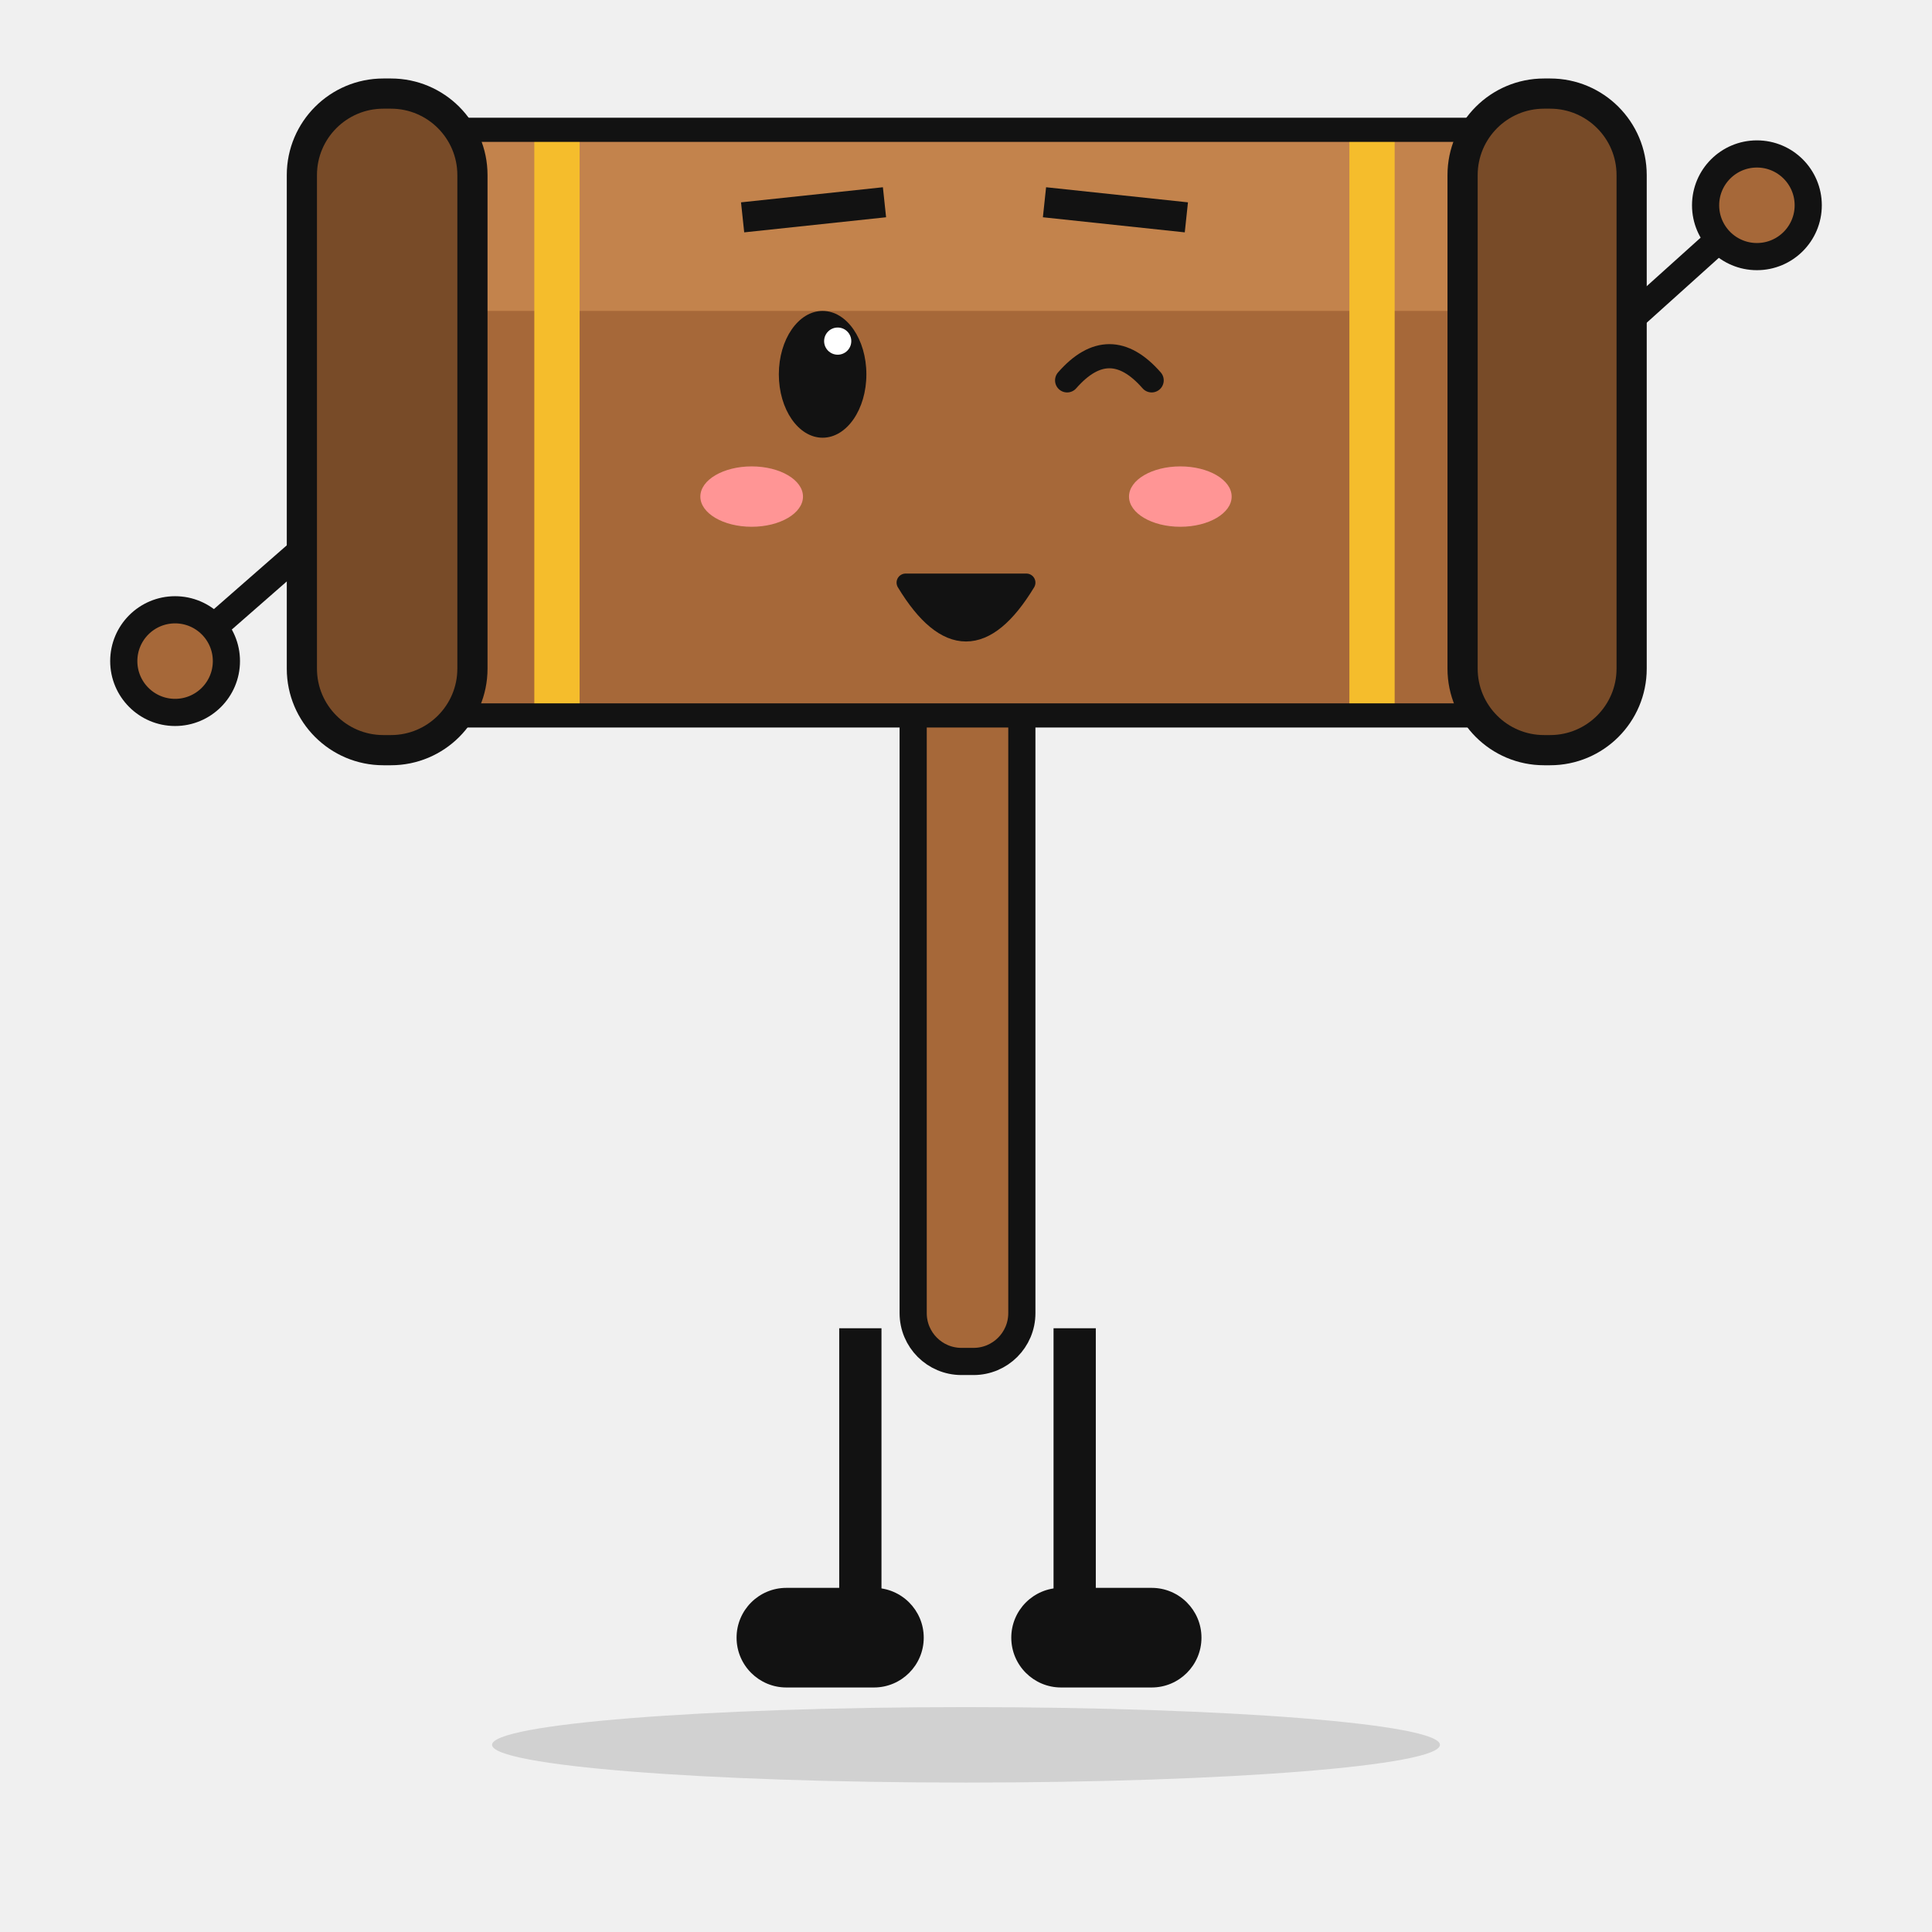
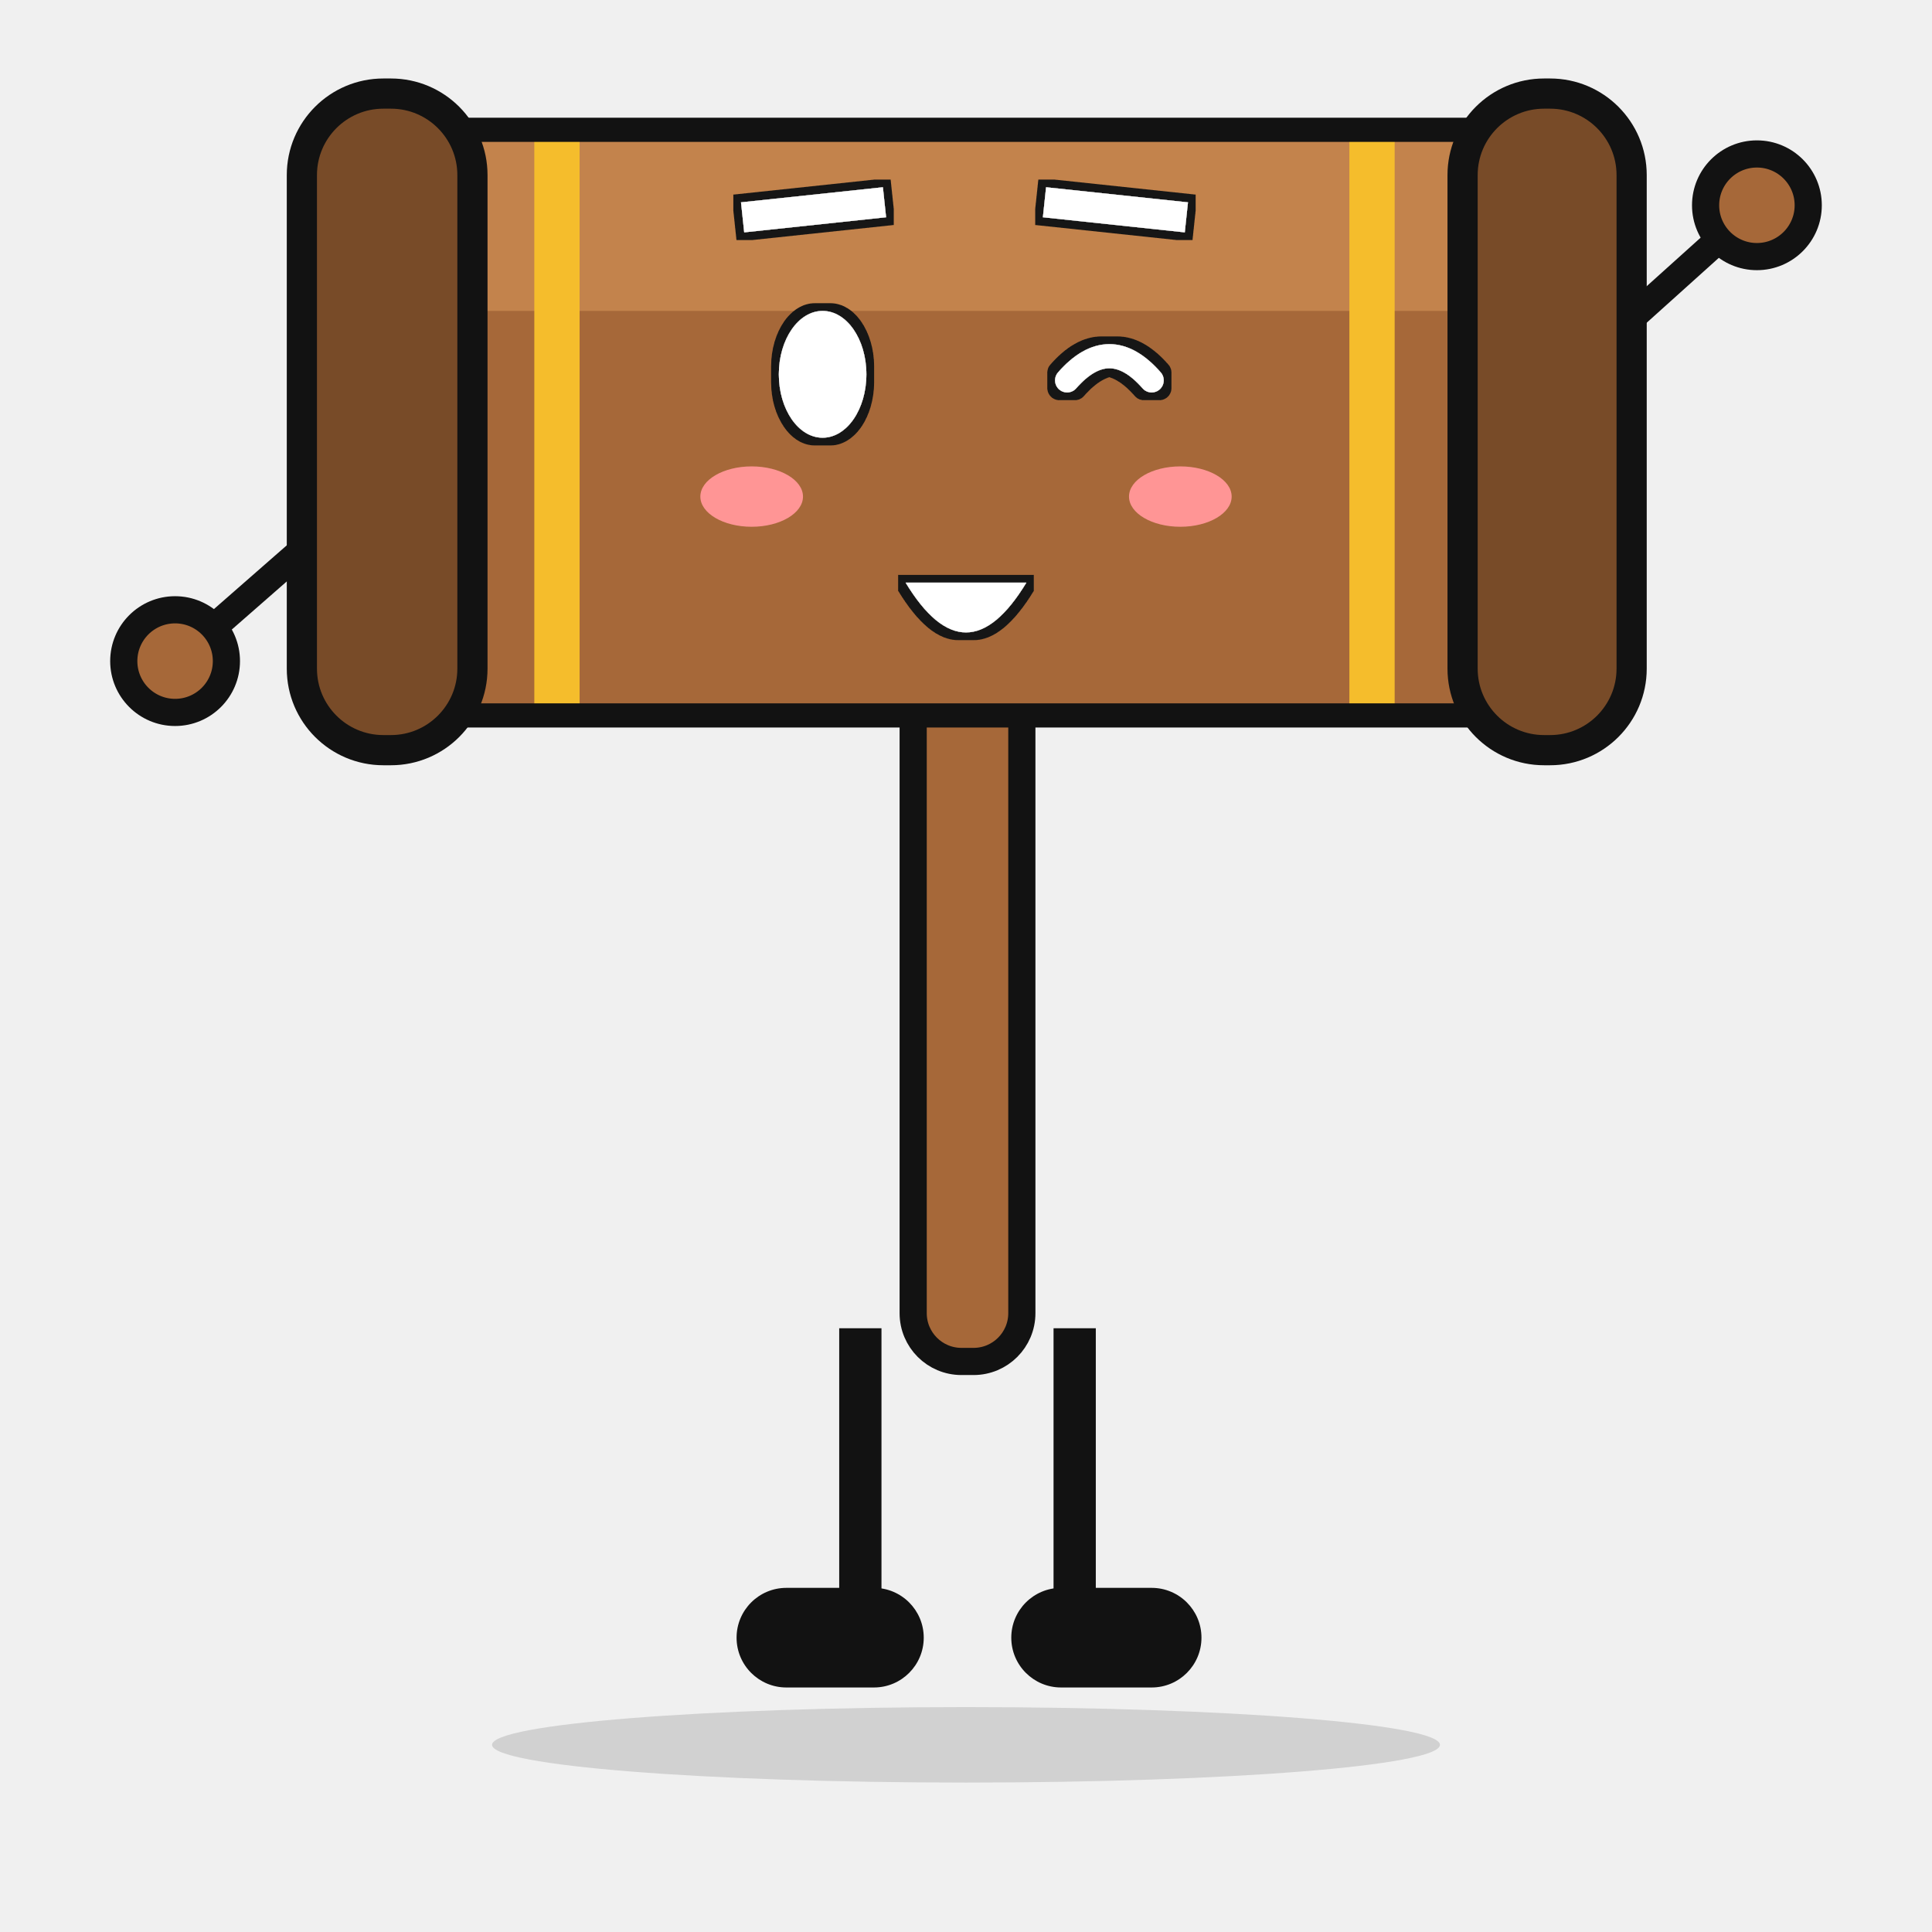
<svg xmlns="http://www.w3.org/2000/svg" viewBox="0 0 640 640" width="640" height="640">
+   <defs>
+     <filter id="kontur" x="-20%" y="-20%" width="140%" height="140%">
+       <feMorphology in="SourceAlpha" operator="dilate" radius="3.5" result="d" />
+       <feFlood flood-color="#121212" />
+       <feComposite in2="d" operator="in" result="o" />
+       <feMerge>
+         <feMergeNode in="o" />
+         <feMergeNode in="SourceGraphic" />
+       </feMerge>
+     </filter>
+   </defs>
  <ellipse id="shadow" cx="320" cy="578" rx="157" ry="12.5" fill="#000" opacity=".13" />
  <g id="legs">
    <rect x="278" y="440" width="14" height="92" fill="#121212" />
    <rect x="349" y="440" width="14" height="92" fill="#121212" />
    <rect x="244" y="526" width="62" height="33" rx="16.5" fill="#121212" />
    <rect x="335" y="526" width="63" height="33" rx="16.5" fill="#121212" />
  </g>
  <rect id="handle" x="302.5" y="225" width="36" height="226" rx="16" fill="#A66839" stroke="#121212" stroke-width="9" stroke-linejoin="round" stroke-linecap="round" />
  <g id="arm-l">
    <path d="M98 184 L58 219" stroke="#121212" stroke-width="9" stroke-linecap="round" />
    <circle cx="58" cy="219" r="17" fill="#A66839" stroke="#121212" stroke-width="9" stroke-linejoin="round" stroke-linecap="round" />
  </g>
  <g id="arm-r">
    <path d="M542 104 L582 68" stroke="#121212" stroke-width="9" stroke-linecap="round" />
    <circle cx="582" cy="68" r="17" fill="#A66839" stroke="#121212" stroke-width="9" stroke-linejoin="round" stroke-linecap="round" />
  </g>
  <g id="head">
    <rect x="140" y="43" width="360" height="194" fill="#A66839" />
    <rect x="140" y="43" width="360" height="60" fill="#C3834C" />
    <rect x="177" y="43" width="15" height="194" fill="#F5BD2C" />
    <rect x="447" y="43" width="15" height="194" fill="#F5BD2C" />
    <rect x="140" y="43" width="360" height="194" fill="none" stroke="#121212" stroke-width="8" stroke-linejoin="round" stroke-linecap="round" />
    <rect x="100" y="31" width="56.5" height="217.5" rx="27" fill="#784B28" stroke="#121212" stroke-width="10" stroke-linejoin="round" stroke-linecap="round" />
    <rect x="484.5" y="31" width="56" height="217.5" rx="27" fill="#784B28" stroke="#121212" stroke-width="10" stroke-linejoin="round" stroke-linecap="round" />
  </g>
  <g id="cheeks">
    <ellipse cx="249" cy="164.5" rx="17" ry="10" fill="#FF9595" />
    <ellipse cx="391" cy="164.5" rx="17" ry="10" fill="#FF9595" />
  </g>
-   <g id="brows" stroke="#121212" stroke-width="10" stroke-linecap="butt">
-     <path d="M246 72 L293 67" />
-     <path d="M346 67 L393 72" />
-   </g>
-   <g id="eyes">
-     <ellipse cx="272.5" cy="124" rx="14.5" ry="21" fill="#121212" />
-     <circle cx="277.5" cy="113" r="4.5" fill="#fff" />
-     <path d="M353.5 126 Q367.5 110 381.5 126" fill="none" stroke="#121212" stroke-width="8" stroke-linecap="round" />
-   </g>
-   <g id="mouth">
-     <path d="M300 193 Q320 226 340 193 Z" fill="#121212" stroke="#121212" stroke-width="6" stroke-linejoin="round" stroke-linecap="round" />
+   <g id="face" filter="url(#kontur)">
+     <g id="brows" stroke="#FFFFFF" stroke-width="10" stroke-linecap="butt">
+       <path d="M246 72 L293 67" />
+       <path d="M346 67 L393 72" />
+     </g>
+     <g id="eyes">
+       <ellipse cx="272.5" cy="124" rx="14.5" ry="21" fill="#FFFFFF" />
+       <path d="M353.5 126 Q367.5 110 381.5 126" fill="none" stroke="#FFFFFF" stroke-width="8" stroke-linecap="round" />
+     </g>
+     <g id="mouth">
+       <path d="M300 193 Q320 226 340 193 Z" fill="#FFFFFF" />
+     </g>
  </g>
</svg>
